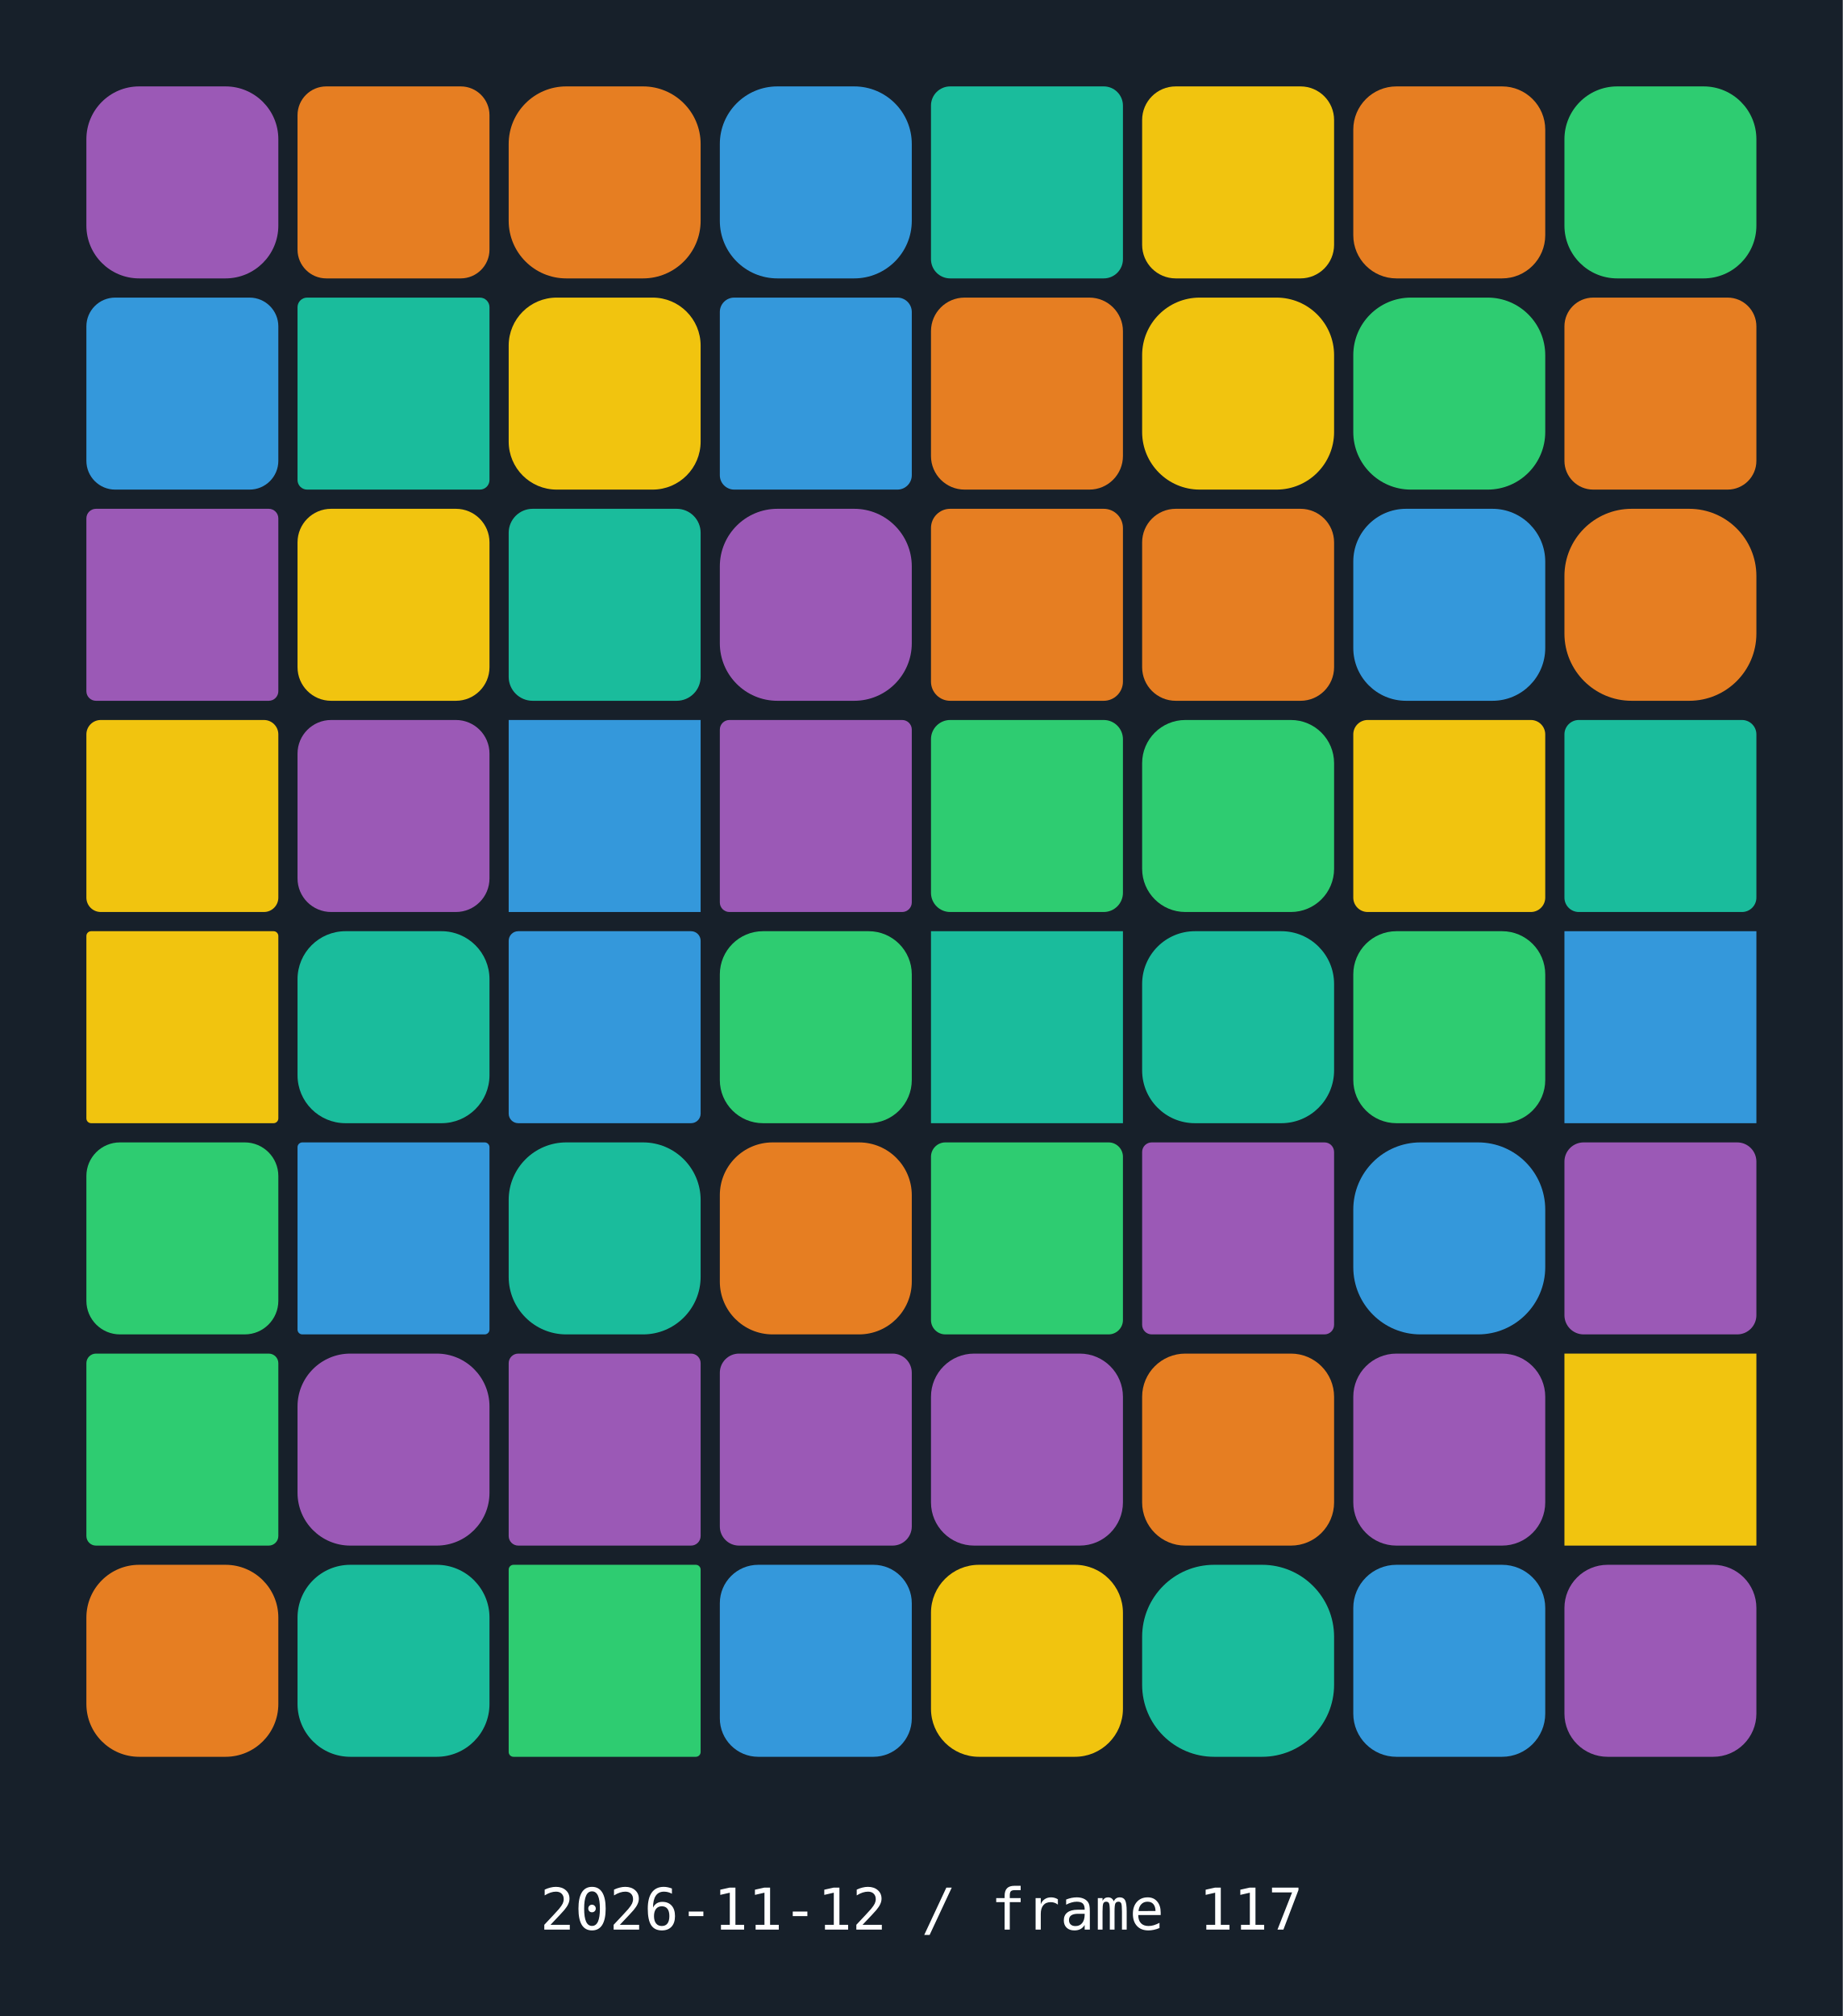
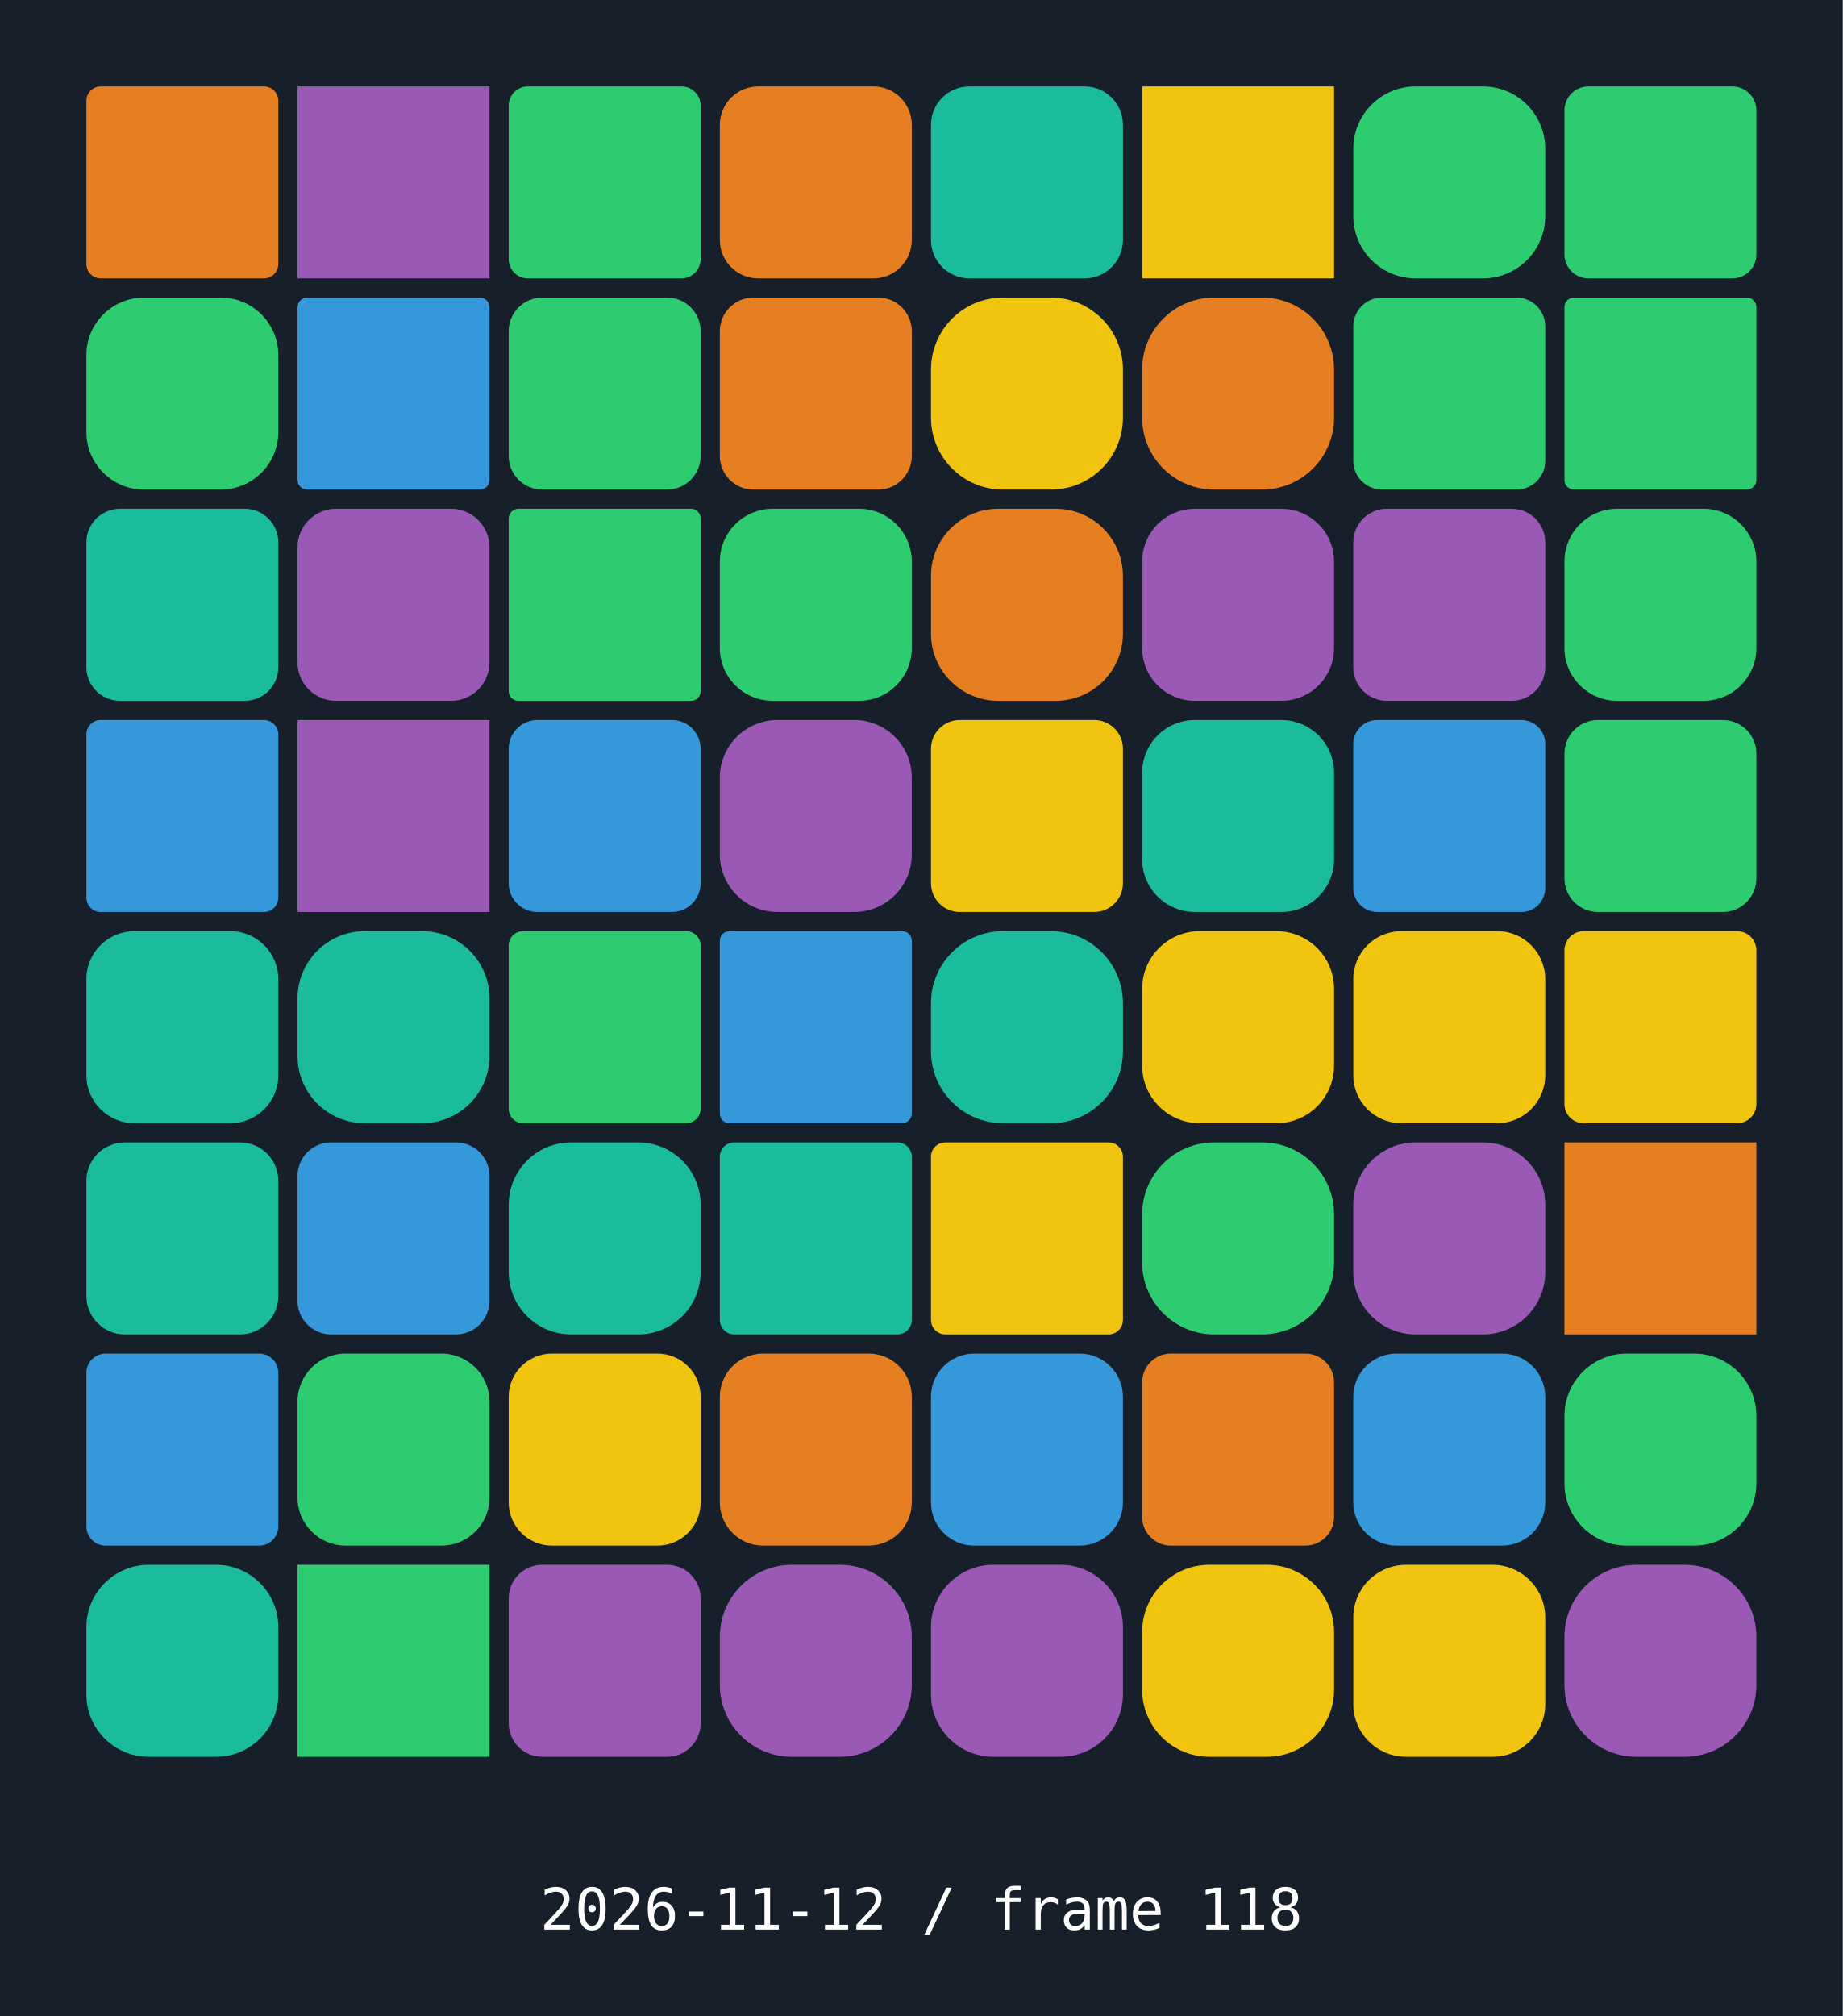
<svg xmlns="http://www.w3.org/2000/svg" width="384" height="420" viewBox="0 0 384 420">
  <rect width="384" height="420" fill="#17202a" />
-   <rect x="18" y="18" width="40" height="40" rx="11" fill="#9b59b6" />
-   <rect x="62" y="18" width="40" height="40" rx="6" fill="#e67e22" />
-   <rect x="106" y="18" width="40" height="40" rx="12" fill="#e67e22" />
-   <rect x="150" y="18" width="40" height="40" rx="12" fill="#3498db" />
-   <rect x="194" y="18" width="40" height="40" rx="4" fill="#1abc9c" />
-   <rect x="238" y="18" width="40" height="40" rx="7" fill="#f1c40f" />
-   <rect x="282" y="18" width="40" height="40" rx="9" fill="#e67e22" />
-   <rect x="326" y="18" width="40" height="40" rx="11" fill="#2ecc71" />
-   <rect x="18" y="62" width="40" height="40" rx="6" fill="#3498db" />
-   <rect x="62" y="62" width="40" height="40" rx="2" fill="#1abc9c" />
-   <rect x="106" y="62" width="40" height="40" rx="10" fill="#f1c40f" />
-   <rect x="150" y="62" width="40" height="40" rx="3" fill="#3498db" />
-   <rect x="194" y="62" width="40" height="40" rx="7" fill="#e67e22" />
-   <rect x="238" y="62" width="40" height="40" rx="12" fill="#f1c40f" />
-   <rect x="282" y="62" width="40" height="40" rx="12" fill="#2ecc71" />
-   <rect x="326" y="62" width="40" height="40" rx="6" fill="#e67e22" />
-   <rect x="18" y="106" width="40" height="40" rx="2" fill="#9b59b6" />
-   <rect x="62" y="106" width="40" height="40" rx="7" fill="#f1c40f" />
-   <rect x="106" y="106" width="40" height="40" rx="5" fill="#1abc9c" />
-   <rect x="150" y="106" width="40" height="40" rx="12" fill="#9b59b6" />
-   <rect x="194" y="106" width="40" height="40" rx="4" fill="#e67e22" />
-   <rect x="238" y="106" width="40" height="40" rx="7" fill="#e67e22" />
-   <rect x="282" y="106" width="40" height="40" rx="11" fill="#3498db" />
-   <rect x="326" y="106" width="40" height="40" rx="14" fill="#e67e22" />
-   <rect x="18" y="150" width="40" height="40" rx="3" fill="#f1c40f" />
-   <rect x="62" y="150" width="40" height="40" rx="7" fill="#9b59b6" />
-   <rect x="106" y="150" width="40" height="40" rx="0" fill="#3498db" />
-   <rect x="150" y="150" width="40" height="40" rx="2" fill="#9b59b6" />
-   <rect x="194" y="150" width="40" height="40" rx="4" fill="#2ecc71" />
-   <rect x="238" y="150" width="40" height="40" rx="9" fill="#2ecc71" />
-   <rect x="282" y="150" width="40" height="40" rx="3" fill="#f1c40f" />
-   <rect x="326" y="150" width="40" height="40" rx="3" fill="#1abc9c" />
-   <rect x="18" y="194" width="40" height="40" rx="1" fill="#f1c40f" />
-   <rect x="62" y="194" width="40" height="40" rx="10" fill="#1abc9c" />
-   <rect x="106" y="194" width="40" height="40" rx="2" fill="#3498db" />
-   <rect x="150" y="194" width="40" height="40" rx="9" fill="#2ecc71" />
-   <rect x="194" y="194" width="40" height="40" rx="0" fill="#1abc9c" />
-   <rect x="238" y="194" width="40" height="40" rx="11" fill="#1abc9c" />
-   <rect x="282" y="194" width="40" height="40" rx="9" fill="#2ecc71" />
-   <rect x="326" y="194" width="40" height="40" rx="0" fill="#3498db" />
-   <rect x="18" y="238" width="40" height="40" rx="7" fill="#2ecc71" />
-   <rect x="62" y="238" width="40" height="40" rx="1" fill="#3498db" />
-   <rect x="106" y="238" width="40" height="40" rx="12" fill="#1abc9c" />
-   <rect x="150" y="238" width="40" height="40" rx="11" fill="#e67e22" />
-   <rect x="194" y="238" width="40" height="40" rx="3" fill="#2ecc71" />
-   <rect x="238" y="238" width="40" height="40" rx="2" fill="#9b59b6" />
-   <rect x="282" y="238" width="40" height="40" rx="14" fill="#3498db" />
-   <rect x="326" y="238" width="40" height="40" rx="4" fill="#9b59b6" />
-   <rect x="18" y="282" width="40" height="40" rx="2" fill="#2ecc71" />
-   <rect x="62" y="282" width="40" height="40" rx="11" fill="#9b59b6" />
-   <rect x="106" y="282" width="40" height="40" rx="2" fill="#9b59b6" />
-   <rect x="150" y="282" width="40" height="40" rx="4" fill="#9b59b6" />
-   <rect x="194" y="282" width="40" height="40" rx="9" fill="#9b59b6" />
-   <rect x="238" y="282" width="40" height="40" rx="9" fill="#e67e22" />
-   <rect x="282" y="282" width="40" height="40" rx="9" fill="#9b59b6" />
-   <rect x="326" y="282" width="40" height="40" rx="0" fill="#f1c40f" />
-   <rect x="18" y="326" width="40" height="40" rx="11" fill="#e67e22" />
-   <rect x="62" y="326" width="40" height="40" rx="11" fill="#1abc9c" />
-   <rect x="106" y="326" width="40" height="40" rx="1" fill="#2ecc71" />
-   <rect x="150" y="326" width="40" height="40" rx="8" fill="#3498db" />
-   <rect x="194" y="326" width="40" height="40" rx="10" fill="#f1c40f" />
-   <rect x="238" y="326" width="40" height="40" rx="15" fill="#1abc9c" />
-   <rect x="282" y="326" width="40" height="40" rx="9" fill="#3498db" />
-   <rect x="326" y="326" width="40" height="40" rx="9" fill="#9b59b6" />
-   <text x="192" y="402" text-anchor="middle" fill="#ffffff" font-family="monospace">2026-11-12 / frame 117</text>
+   <rect x="18" y="18" width="40" height="40" rx="3" fill="#e67e22" />
+   <rect x="62" y="18" width="40" height="40" rx="0" fill="#9b59b6" />
+   <rect x="106" y="18" width="40" height="40" rx="4" fill="#2ecc71" />
+   <rect x="150" y="18" width="40" height="40" rx="8" fill="#e67e22" />
+   <rect x="194" y="18" width="40" height="40" rx="8" fill="#1abc9c" />
+   <rect x="238" y="18" width="40" height="40" rx="0" fill="#f1c40f" />
+   <rect x="282" y="18" width="40" height="40" rx="13" fill="#2ecc71" />
+   <rect x="326" y="18" width="40" height="40" rx="5" fill="#2ecc71" />
+   <rect x="18" y="62" width="40" height="40" rx="12" fill="#2ecc71" />
+   <rect x="62" y="62" width="40" height="40" rx="2" fill="#3498db" />
+   <rect x="106" y="62" width="40" height="40" rx="7" fill="#2ecc71" />
+   <rect x="150" y="62" width="40" height="40" rx="7" fill="#e67e22" />
+   <rect x="194" y="62" width="40" height="40" rx="15" fill="#f1c40f" />
+   <rect x="238" y="62" width="40" height="40" rx="15" fill="#e67e22" />
+   <rect x="282" y="62" width="40" height="40" rx="6" fill="#2ecc71" />
+   <rect x="326" y="62" width="40" height="40" rx="2" fill="#2ecc71" />
+   <rect x="18" y="106" width="40" height="40" rx="7" fill="#1abc9c" />
+   <rect x="62" y="106" width="40" height="40" rx="8" fill="#9b59b6" />
+   <rect x="106" y="106" width="40" height="40" rx="2" fill="#2ecc71" />
+   <rect x="150" y="106" width="40" height="40" rx="11" fill="#2ecc71" />
+   <rect x="194" y="106" width="40" height="40" rx="14" fill="#e67e22" />
+   <rect x="238" y="106" width="40" height="40" rx="11" fill="#9b59b6" />
+   <rect x="282" y="106" width="40" height="40" rx="7" fill="#9b59b6" />
+   <rect x="326" y="106" width="40" height="40" rx="11" fill="#2ecc71" />
+   <rect x="18" y="150" width="40" height="40" rx="3" fill="#3498db" />
+   <rect x="62" y="150" width="40" height="40" rx="0" fill="#9b59b6" />
+   <rect x="106" y="150" width="40" height="40" rx="6" fill="#3498db" />
+   <rect x="150" y="150" width="40" height="40" rx="12" fill="#9b59b6" />
+   <rect x="194" y="150" width="40" height="40" rx="6" fill="#f1c40f" />
+   <rect x="238" y="150" width="40" height="40" rx="11" fill="#1abc9c" />
+   <rect x="282" y="150" width="40" height="40" rx="5" fill="#3498db" />
+   <rect x="326" y="150" width="40" height="40" rx="7" fill="#2ecc71" />
+   <rect x="18" y="194" width="40" height="40" rx="10" fill="#1abc9c" />
+   <rect x="62" y="194" width="40" height="40" rx="14" fill="#1abc9c" />
+   <rect x="106" y="194" width="40" height="40" rx="3" fill="#2ecc71" />
+   <rect x="150" y="194" width="40" height="40" rx="2" fill="#3498db" />
+   <rect x="194" y="194" width="40" height="40" rx="15" fill="#1abc9c" />
+   <rect x="238" y="194" width="40" height="40" rx="12" fill="#f1c40f" />
+   <rect x="282" y="194" width="40" height="40" rx="10" fill="#f1c40f" />
+   <rect x="326" y="194" width="40" height="40" rx="4" fill="#f1c40f" />
+   <rect x="18" y="238" width="40" height="40" rx="8" fill="#1abc9c" />
+   <rect x="62" y="238" width="40" height="40" rx="7" fill="#3498db" />
+   <rect x="106" y="238" width="40" height="40" rx="13" fill="#1abc9c" />
+   <rect x="150" y="238" width="40" height="40" rx="3" fill="#1abc9c" />
+   <rect x="194" y="238" width="40" height="40" rx="3" fill="#f1c40f" />
+   <rect x="238" y="238" width="40" height="40" rx="15" fill="#2ecc71" />
+   <rect x="282" y="238" width="40" height="40" rx="13" fill="#9b59b6" />
+   <rect x="326" y="238" width="40" height="40" rx="0" fill="#e67e22" />
+   <rect x="18" y="282" width="40" height="40" rx="4" fill="#3498db" />
+   <rect x="62" y="282" width="40" height="40" rx="10" fill="#2ecc71" />
+   <rect x="106" y="282" width="40" height="40" rx="9" fill="#f1c40f" />
+   <rect x="150" y="282" width="40" height="40" rx="9" fill="#e67e22" />
+   <rect x="194" y="282" width="40" height="40" rx="9" fill="#3498db" />
+   <rect x="238" y="282" width="40" height="40" rx="6" fill="#e67e22" />
+   <rect x="282" y="282" width="40" height="40" rx="9" fill="#3498db" />
+   <rect x="326" y="282" width="40" height="40" rx="13" fill="#2ecc71" />
+   <rect x="18" y="326" width="40" height="40" rx="13" fill="#1abc9c" />
+   <rect x="62" y="326" width="40" height="40" rx="0" fill="#2ecc71" />
+   <rect x="106" y="326" width="40" height="40" rx="7" fill="#9b59b6" />
+   <rect x="150" y="326" width="40" height="40" rx="15" fill="#9b59b6" />
+   <rect x="194" y="326" width="40" height="40" rx="13" fill="#9b59b6" />
+   <rect x="238" y="326" width="40" height="40" rx="14" fill="#f1c40f" />
+   <rect x="282" y="326" width="40" height="40" rx="11" fill="#f1c40f" />
+   <rect x="326" y="326" width="40" height="40" rx="15" fill="#9b59b6" />
+   <text x="192" y="402" text-anchor="middle" fill="#ffffff" font-family="monospace">2026-11-12 / frame 118</text>
</svg>
